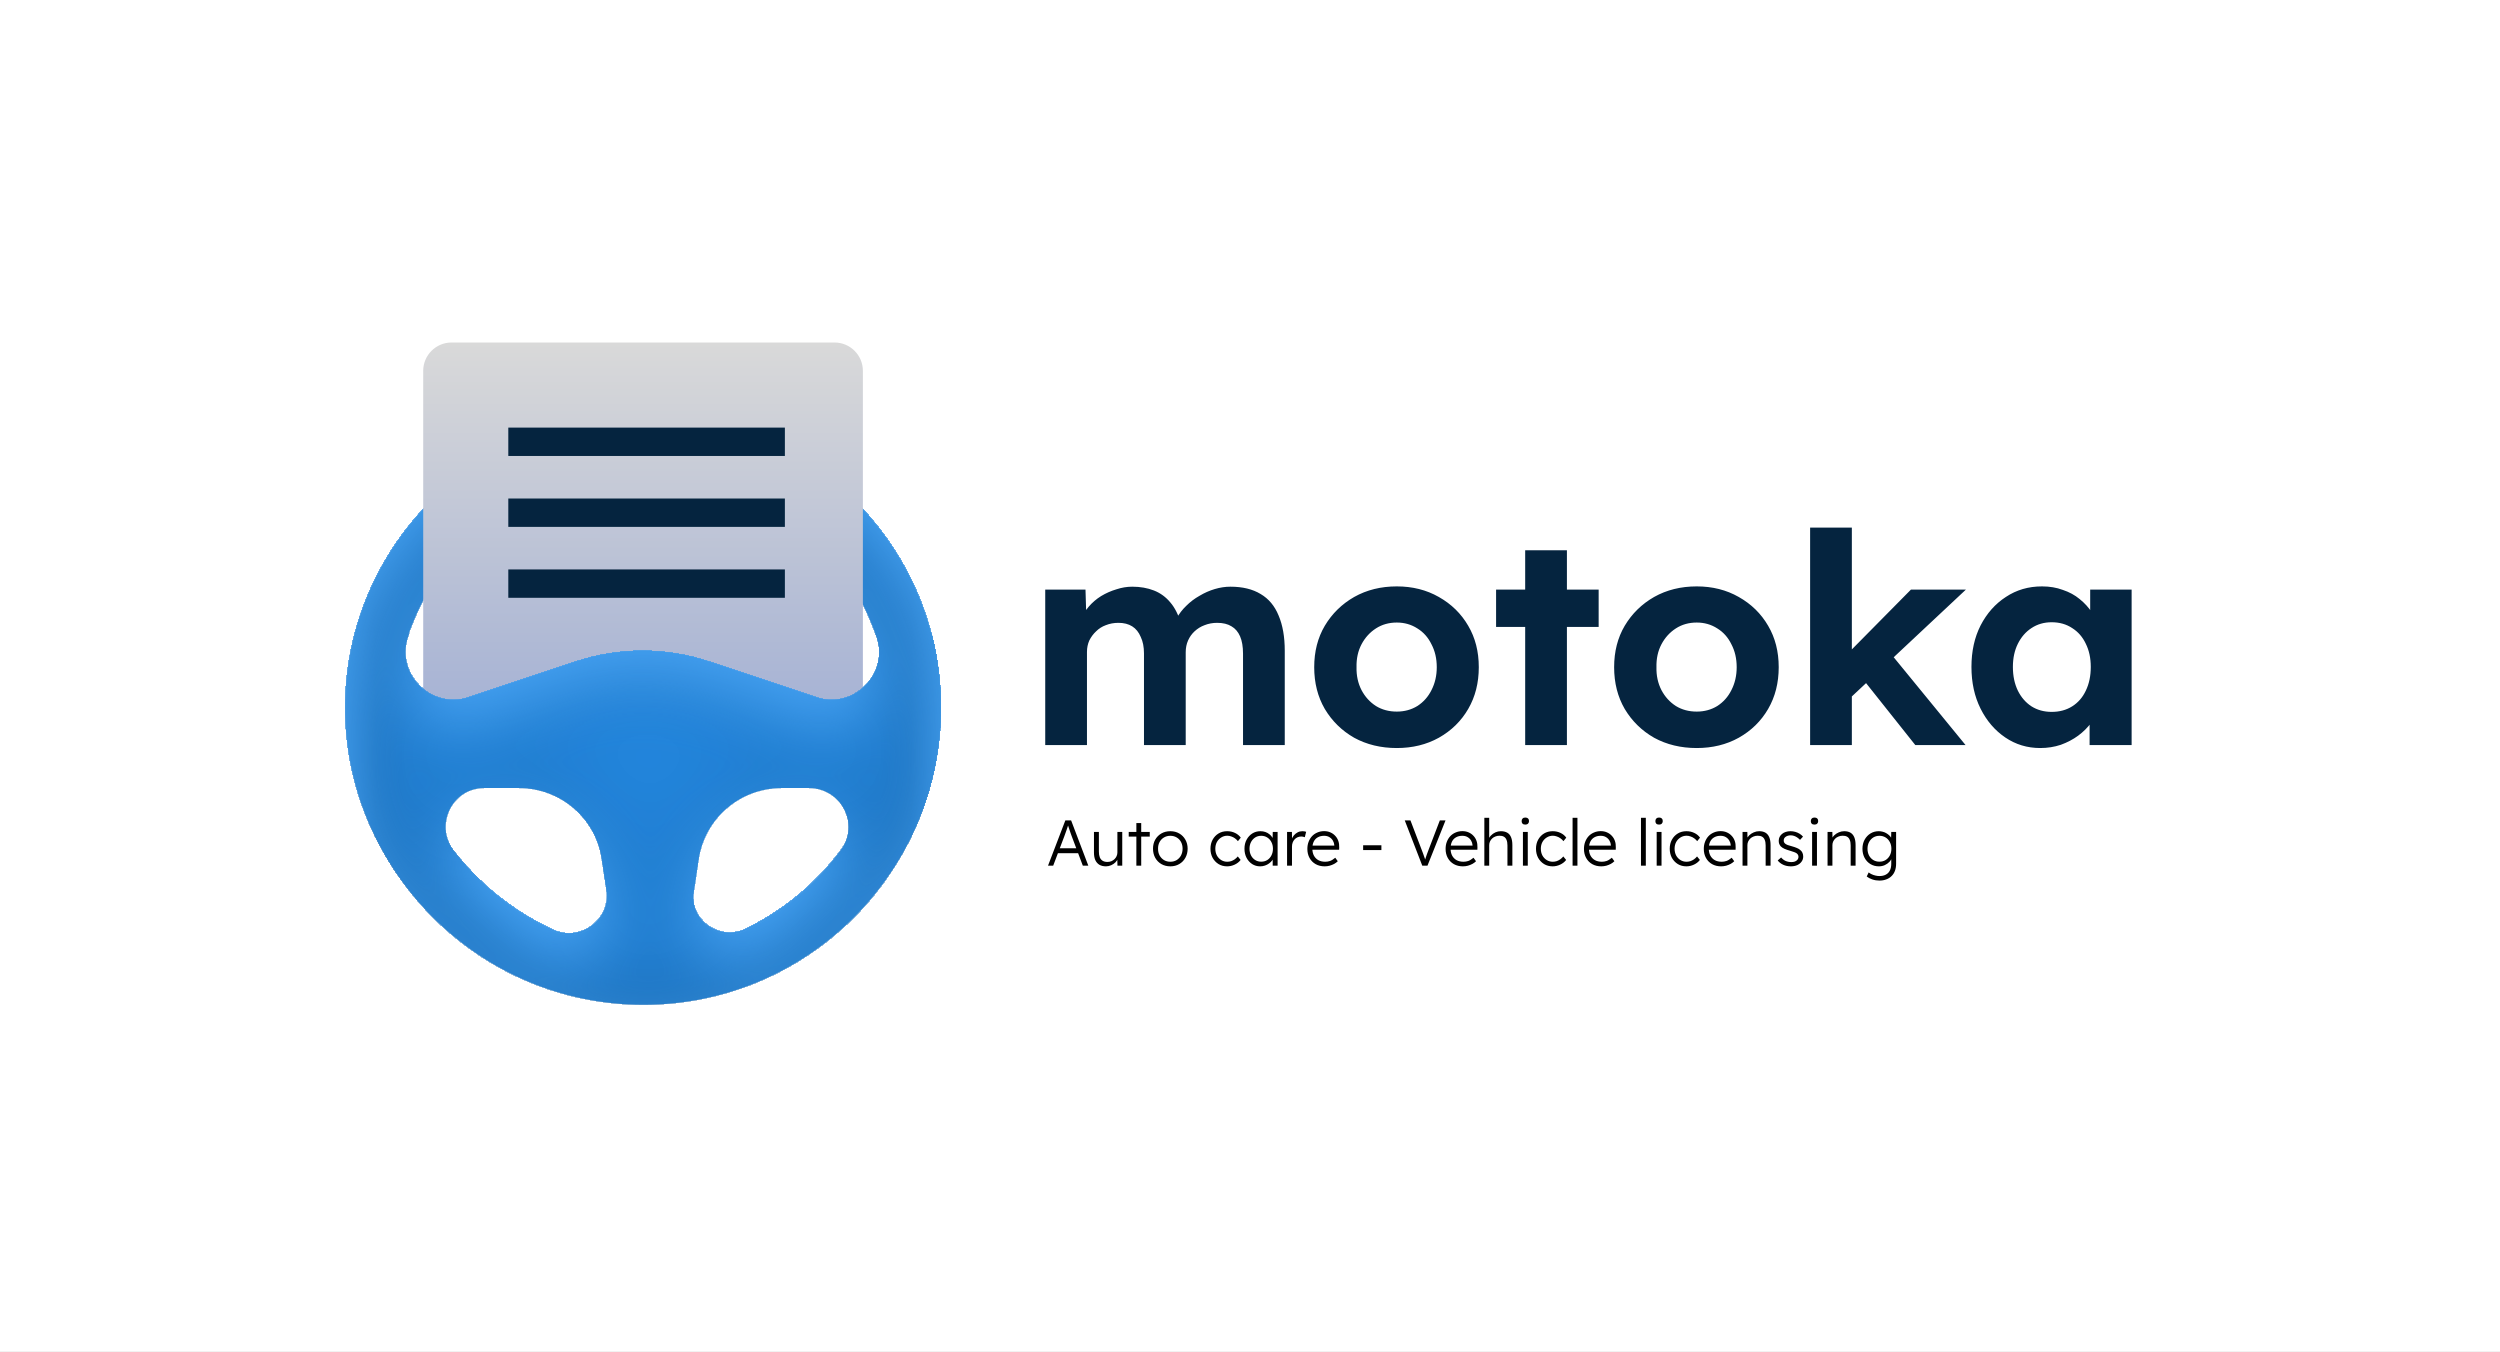
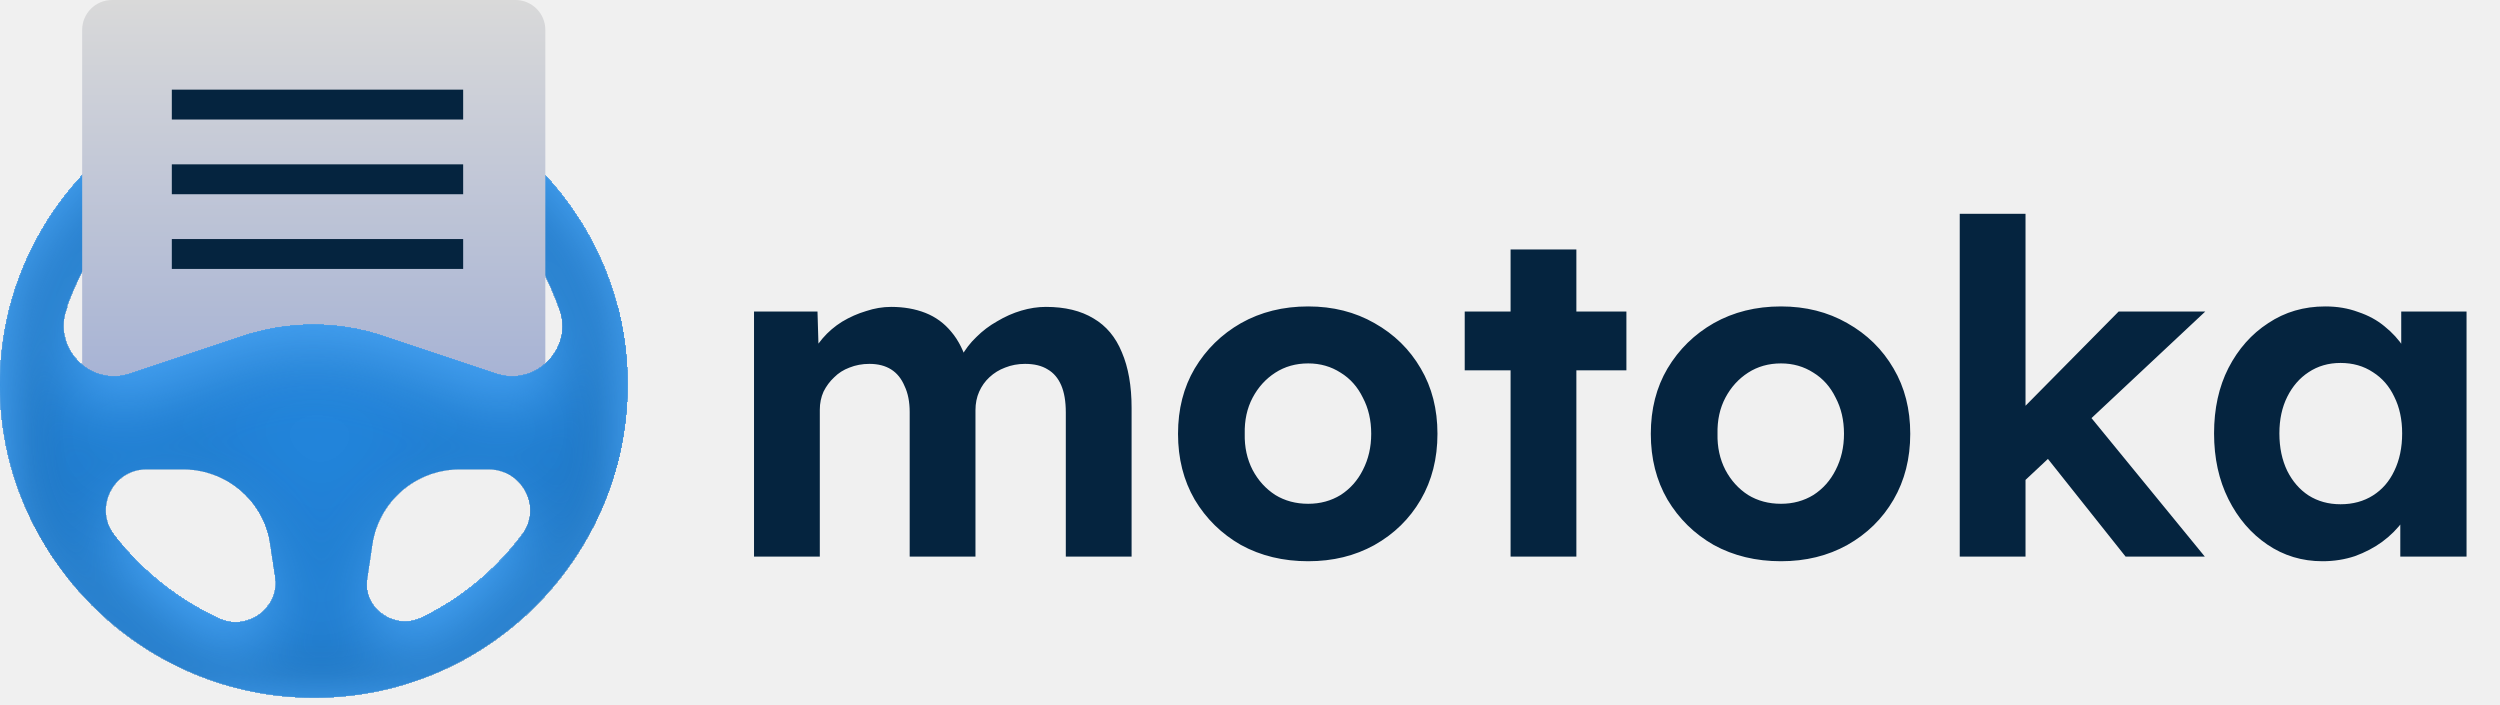
- <svg xmlns="http://www.w3.org/2000/svg" width="927" height="501" viewBox="0 0 927 501" fill="none">
-   <rect width="927" height="501" fill="white" />
-   <path d="M387.572 276.282V218.633H402.502L402.829 229.64L400.54 230.076C401.339 228.187 402.393 226.48 403.701 224.954C405.008 223.428 406.534 222.121 408.278 221.031C410.094 219.941 411.983 219.106 413.944 218.524C415.906 217.871 417.867 217.544 419.829 217.544C422.808 217.544 425.496 218.016 427.893 218.96C430.291 219.905 432.325 221.394 433.996 223.428C435.667 225.39 436.975 228.005 437.919 231.275L435.522 231.057L436.285 229.313C437.229 227.57 438.428 226.008 439.881 224.627C441.334 223.174 442.968 221.939 444.785 220.922C446.601 219.832 448.49 218.997 450.452 218.415C452.413 217.834 454.338 217.544 456.227 217.544C460.732 217.544 464.473 218.452 467.452 220.268C470.431 222.012 472.646 224.663 474.099 228.223C475.625 231.783 476.388 236.142 476.388 241.301V276.282H460.913V242.39C460.913 239.775 460.55 237.632 459.824 235.961C459.097 234.29 458.044 233.055 456.663 232.256C455.283 231.384 453.503 230.948 451.323 230.948C449.652 230.948 448.09 231.238 446.637 231.82C445.257 232.328 444.022 233.091 442.932 234.108C441.915 235.053 441.116 236.179 440.535 237.486C439.953 238.794 439.663 240.247 439.663 241.845V276.282H424.188V242.281C424.188 239.884 423.789 237.85 422.989 236.179C422.263 234.435 421.209 233.127 419.829 232.256C418.449 231.384 416.741 230.948 414.707 230.948C413.036 230.948 411.474 231.238 410.021 231.82C408.641 232.328 407.442 233.091 406.425 234.108C405.408 235.053 404.572 236.179 403.918 237.486C403.337 238.794 403.047 240.211 403.047 241.736V276.282H387.572ZM517.932 277.372C512.047 277.372 506.78 276.1 502.13 273.558C497.553 270.942 493.921 267.382 491.233 262.878C488.617 258.374 487.309 253.215 487.309 247.403C487.309 241.591 488.617 236.469 491.233 232.038C493.921 227.533 497.553 223.973 502.13 221.358C506.78 218.742 512.047 217.435 517.932 217.435C523.744 217.435 528.939 218.742 533.516 221.358C538.165 223.973 541.798 227.533 544.413 232.038C547.029 236.469 548.336 241.591 548.336 247.403C548.336 253.215 547.029 258.374 544.413 262.878C541.798 267.382 538.165 270.942 533.516 273.558C528.939 276.1 523.744 277.372 517.932 277.372ZM517.932 263.859C520.765 263.859 523.308 263.169 525.56 261.788C527.812 260.335 529.556 258.374 530.791 255.903C532.099 253.361 532.753 250.527 532.753 247.403C532.753 244.207 532.099 241.373 530.791 238.903C529.556 236.36 527.812 234.399 525.56 233.018C523.308 231.565 520.765 230.839 517.932 230.839C515.026 230.839 512.447 231.565 510.195 233.018C507.942 234.471 506.162 236.433 504.855 238.903C503.547 241.373 502.929 244.207 503.002 247.403C502.929 250.527 503.547 253.361 504.855 255.903C506.162 258.374 507.942 260.335 510.195 261.788C512.447 263.169 515.026 263.859 517.932 263.859ZM565.537 276.282V204.031H581.012V276.282H565.537ZM554.748 232.473V218.633H592.781V232.473H554.748ZM629.143 277.372C623.259 277.372 617.992 276.1 613.342 273.558C608.765 270.942 605.132 267.382 602.444 262.878C599.829 258.374 598.521 253.215 598.521 247.403C598.521 241.591 599.829 236.469 602.444 232.038C605.132 227.533 608.765 223.973 613.342 221.358C617.992 218.742 623.259 217.435 629.143 217.435C634.956 217.435 640.15 218.742 644.727 221.358C649.377 223.973 653.009 227.533 655.625 232.038C658.24 236.469 659.548 241.591 659.548 247.403C659.548 253.215 658.24 258.374 655.625 262.878C653.009 267.382 649.377 270.942 644.727 273.558C640.15 276.1 634.956 277.372 629.143 277.372ZM629.143 263.859C631.977 263.859 634.52 263.169 636.772 261.788C639.024 260.335 640.768 258.374 642.003 255.903C643.31 253.361 643.964 250.527 643.964 247.403C643.964 244.207 643.31 241.373 642.003 238.903C640.768 236.36 639.024 234.399 636.772 233.018C634.52 231.565 631.977 230.839 629.143 230.839C626.237 230.839 623.658 231.565 621.406 233.018C619.154 234.471 617.374 236.433 616.066 238.903C614.759 241.373 614.141 244.207 614.214 247.403C614.141 250.527 614.759 253.361 616.066 255.903C617.374 258.374 619.154 260.335 621.406 261.788C623.658 263.169 626.237 263.859 629.143 263.859ZM685.902 258.955L681.325 246.205L708.57 218.633H728.948L685.902 258.955ZM671.191 276.282V195.639H686.665V276.282H671.191ZM710.204 276.282L689.499 250.237L700.396 241.519L728.839 276.282H710.204ZM756.515 277.372C751.72 277.372 747.397 276.064 743.547 273.449C739.696 270.833 736.645 267.273 734.393 262.769C732.141 258.265 731.015 253.106 731.015 247.294C731.015 241.482 732.141 236.36 734.393 231.929C736.718 227.424 739.842 223.901 743.765 221.358C747.688 218.742 752.156 217.435 757.169 217.435C760.002 217.435 762.581 217.871 764.906 218.742C767.304 219.542 769.374 220.668 771.118 222.121C772.934 223.574 774.46 225.245 775.695 227.134C776.93 229.023 777.802 231.057 778.31 233.236L775.041 232.691V218.633H790.407V276.282H774.823V262.442L778.31 262.115C777.729 264.149 776.785 266.075 775.477 267.891C774.169 269.707 772.535 271.342 770.573 272.795C768.684 274.175 766.541 275.301 764.143 276.173C761.746 276.972 759.203 277.372 756.515 277.372ZM760.765 263.968C763.671 263.968 766.214 263.278 768.394 261.897C770.573 260.517 772.244 258.592 773.406 256.121C774.642 253.579 775.259 250.636 775.259 247.294C775.259 244.025 774.642 241.155 773.406 238.685C772.244 236.215 770.573 234.29 768.394 232.909C766.214 231.456 763.671 230.73 760.765 230.73C757.932 230.73 755.425 231.456 753.246 232.909C751.139 234.29 749.468 236.215 748.233 238.685C746.998 241.155 746.38 244.025 746.38 247.294C746.38 250.636 746.998 253.579 748.233 256.121C749.468 258.592 751.139 260.517 753.246 261.897C755.425 263.278 757.932 263.968 760.765 263.968Z" fill="#05243F" />
-   <path d="M388.6 321L395.032 304.2H397.168L403.552 321H401.512L397.408 310.104C397.296 309.8 397.168 309.448 397.024 309.048C396.896 308.632 396.752 308.208 396.592 307.776C396.448 307.328 396.304 306.896 396.16 306.48C396.032 306.064 395.912 305.696 395.8 305.376H396.28C396.152 305.776 396.016 306.184 395.872 306.6C395.744 307 395.608 307.408 395.464 307.824C395.32 308.224 395.176 308.624 395.032 309.024C394.888 309.424 394.744 309.824 394.6 310.224L390.52 321H388.6ZM391.336 316.368L392.032 314.544H399.976L400.744 316.368H391.336ZM410.106 321.24C409.146 321.24 408.33 321.048 407.658 320.664C407.002 320.264 406.498 319.688 406.146 318.936C405.81 318.184 405.642 317.248 405.642 316.128V308.472H407.466V315.768C407.466 316.616 407.578 317.328 407.802 317.904C408.042 318.464 408.394 318.888 408.858 319.176C409.338 319.464 409.922 319.608 410.61 319.608C411.138 319.608 411.626 319.52 412.074 319.344C412.522 319.152 412.914 318.896 413.25 318.576C413.586 318.256 413.85 317.88 414.042 317.448C414.234 317.016 414.33 316.56 414.33 316.08V308.472H416.13V321H414.354L414.282 318.36L414.57 318.216C414.378 318.776 414.058 319.288 413.61 319.752C413.162 320.2 412.626 320.56 412.002 320.832C411.394 321.104 410.762 321.24 410.106 321.24ZM421.363 321V305.184H423.163V321H421.363ZM418.531 310.2V308.472H426.331V310.2H418.531ZM433.968 321.24C432.72 321.24 431.608 320.96 430.632 320.4C429.672 319.84 428.912 319.064 428.352 318.072C427.808 317.08 427.536 315.952 427.536 314.688C427.536 313.44 427.808 312.328 428.352 311.352C428.912 310.376 429.672 309.608 430.632 309.048C431.608 308.488 432.72 308.208 433.968 308.208C435.2 308.208 436.296 308.488 437.256 309.048C438.232 309.608 438.992 310.376 439.536 311.352C440.096 312.328 440.376 313.44 440.376 314.688C440.376 315.952 440.096 317.08 439.536 318.072C438.992 319.064 438.232 319.84 437.256 320.4C436.296 320.96 435.2 321.24 433.968 321.24ZM433.968 319.536C434.848 319.536 435.632 319.328 436.32 318.912C437.008 318.48 437.544 317.904 437.928 317.184C438.312 316.448 438.504 315.616 438.504 314.688C438.504 313.76 438.312 312.936 437.928 312.216C437.544 311.496 437.008 310.936 436.32 310.536C435.632 310.12 434.848 309.912 433.968 309.912C433.088 309.912 432.296 310.12 431.592 310.536C430.904 310.936 430.36 311.504 429.96 312.24C429.576 312.96 429.392 313.776 429.408 314.688C429.392 315.616 429.576 316.448 429.96 317.184C430.36 317.904 430.904 318.48 431.592 318.912C432.296 319.328 433.088 319.536 433.968 319.536ZM455.009 321.24C453.825 321.24 452.769 320.96 451.841 320.4C450.913 319.824 450.177 319.048 449.633 318.072C449.105 317.08 448.841 315.96 448.841 314.712C448.841 313.464 449.105 312.352 449.633 311.376C450.177 310.384 450.913 309.608 451.841 309.048C452.769 308.488 453.833 308.208 455.033 308.208C456.105 308.208 457.081 308.424 457.961 308.856C458.841 309.272 459.545 309.856 460.073 310.608L459.017 311.904C458.713 311.504 458.345 311.152 457.913 310.848C457.497 310.544 457.041 310.312 456.545 310.152C456.065 309.976 455.585 309.888 455.105 309.888C454.257 309.888 453.497 310.104 452.825 310.536C452.153 310.952 451.617 311.52 451.217 312.24C450.833 312.96 450.641 313.784 450.641 314.712C450.641 315.64 450.833 316.472 451.217 317.208C451.617 317.928 452.153 318.496 452.825 318.912C453.497 319.328 454.249 319.536 455.081 319.536C455.561 319.536 456.033 319.464 456.497 319.32C456.961 319.16 457.401 318.936 457.817 318.648C458.233 318.36 458.617 318 458.969 317.568L460.025 318.864C459.481 319.584 458.753 320.16 457.841 320.592C456.929 321.024 455.985 321.24 455.009 321.24ZM467.257 321.24C466.169 321.24 465.185 320.96 464.305 320.4C463.425 319.824 462.729 319.048 462.217 318.072C461.705 317.08 461.449 315.96 461.449 314.712C461.449 313.448 461.713 312.328 462.241 311.352C462.769 310.376 463.473 309.608 464.353 309.048C465.249 308.488 466.249 308.208 467.353 308.208C468.009 308.208 468.617 308.304 469.177 308.496C469.737 308.688 470.233 308.96 470.665 309.312C471.113 309.648 471.481 310.048 471.769 310.512C472.073 310.96 472.281 311.448 472.393 311.976L471.865 311.712L471.937 308.472H473.737V321H471.913V317.928L472.393 317.616C472.281 318.096 472.065 318.56 471.745 319.008C471.425 319.44 471.033 319.824 470.569 320.16C470.121 320.496 469.609 320.76 469.033 320.952C468.473 321.144 467.881 321.24 467.257 321.24ZM467.665 319.512C468.497 319.512 469.241 319.312 469.897 318.912C470.553 318.496 471.065 317.928 471.433 317.208C471.817 316.472 472.009 315.64 472.009 314.712C472.009 313.784 471.817 312.96 471.433 312.24C471.065 311.52 470.553 310.952 469.897 310.536C469.241 310.12 468.497 309.912 467.665 309.912C466.817 309.912 466.065 310.12 465.409 310.536C464.769 310.952 464.257 311.52 463.873 312.24C463.505 312.96 463.321 313.784 463.321 314.712C463.321 315.624 463.505 316.448 463.873 317.184C464.241 317.904 464.753 318.472 465.409 318.888C466.065 319.304 466.817 319.512 467.665 319.512ZM477.244 321V308.472H479.044L479.092 311.808L478.9 311.352C479.076 310.792 479.356 310.272 479.74 309.792C480.14 309.312 480.612 308.928 481.156 308.64C481.7 308.352 482.3 308.208 482.956 308.208C483.228 308.208 483.484 308.232 483.724 308.28C483.964 308.312 484.164 308.36 484.324 308.424L483.82 310.44C483.612 310.344 483.396 310.28 483.172 310.248C482.964 310.2 482.764 310.176 482.572 310.176C482.028 310.176 481.54 310.272 481.108 310.464C480.676 310.656 480.308 310.928 480.004 311.28C479.7 311.616 479.468 312.008 479.308 312.456C479.148 312.904 479.068 313.384 479.068 313.896V321H477.244ZM491.178 321.24C489.93 321.24 488.818 320.968 487.842 320.424C486.882 319.88 486.13 319.12 485.586 318.144C485.042 317.168 484.77 316.048 484.77 314.784C484.77 313.808 484.922 312.928 485.226 312.144C485.53 311.344 485.954 310.648 486.498 310.056C487.058 309.464 487.722 309.008 488.49 308.688C489.258 308.352 490.09 308.184 490.986 308.184C491.834 308.184 492.602 308.336 493.29 308.64C493.994 308.944 494.594 309.368 495.09 309.912C495.602 310.44 495.986 311.072 496.242 311.808C496.498 312.544 496.61 313.352 496.578 314.232L496.554 315.072H486.114L485.85 313.56H495.186L494.754 313.968V313.392C494.722 312.816 494.554 312.264 494.25 311.736C493.946 311.192 493.514 310.752 492.954 310.416C492.41 310.08 491.754 309.912 490.986 309.912C490.09 309.912 489.314 310.096 488.658 310.464C488.002 310.816 487.498 311.344 487.146 312.048C486.794 312.752 486.618 313.624 486.618 314.664C486.618 315.656 486.81 316.52 487.194 317.256C487.578 317.976 488.122 318.536 488.826 318.936C489.546 319.336 490.41 319.536 491.418 319.536C492.01 319.536 492.594 319.44 493.17 319.248C493.762 319.04 494.41 318.64 495.114 318.048L496.05 319.344C495.682 319.712 495.242 320.04 494.73 320.328C494.218 320.6 493.658 320.824 493.05 321C492.442 321.16 491.818 321.24 491.178 321.24ZM505.453 315.216V313.416H512.221V315.216H505.453ZM527.385 321L520.881 304.2H522.993L527.169 315.144C527.361 315.64 527.529 316.08 527.673 316.464C527.817 316.848 527.945 317.216 528.057 317.568C528.185 317.904 528.305 318.24 528.417 318.576C528.529 318.912 528.649 319.28 528.777 319.68L528.153 319.704C528.313 319.16 528.465 318.656 528.609 318.192C528.769 317.728 528.929 317.256 529.089 316.776C529.265 316.28 529.481 315.704 529.737 315.048L533.889 304.2H536.001L529.305 321H527.385ZM542.436 321.24C541.188 321.24 540.076 320.968 539.1 320.424C538.14 319.88 537.388 319.12 536.844 318.144C536.3 317.168 536.028 316.048 536.028 314.784C536.028 313.808 536.18 312.928 536.484 312.144C536.788 311.344 537.212 310.648 537.756 310.056C538.316 309.464 538.98 309.008 539.748 308.688C540.516 308.352 541.348 308.184 542.244 308.184C543.092 308.184 543.86 308.336 544.548 308.64C545.252 308.944 545.852 309.368 546.348 309.912C546.86 310.44 547.244 311.072 547.5 311.808C547.756 312.544 547.868 313.352 547.836 314.232L547.812 315.072H537.372L537.108 313.56H546.444L546.012 313.968V313.392C545.98 312.816 545.812 312.264 545.508 311.736C545.204 311.192 544.772 310.752 544.212 310.416C543.668 310.08 543.012 309.912 542.244 309.912C541.348 309.912 540.572 310.096 539.916 310.464C539.26 310.816 538.756 311.344 538.404 312.048C538.052 312.752 537.876 313.624 537.876 314.664C537.876 315.656 538.068 316.52 538.452 317.256C538.836 317.976 539.38 318.536 540.084 318.936C540.804 319.336 541.668 319.536 542.676 319.536C543.268 319.536 543.852 319.44 544.428 319.248C545.02 319.04 545.668 318.64 546.372 318.048L547.308 319.344C546.94 319.712 546.5 320.04 545.988 320.328C545.476 320.6 544.916 320.824 544.308 321C543.7 321.16 543.076 321.24 542.436 321.24ZM550.393 321V303.24H552.193V311.208L551.833 311.568C552.009 310.912 552.337 310.336 552.817 309.84C553.297 309.328 553.857 308.928 554.497 308.64C555.153 308.352 555.817 308.208 556.489 308.208C557.449 308.208 558.249 308.392 558.889 308.76C559.529 309.128 560.001 309.696 560.305 310.464C560.625 311.232 560.785 312.208 560.785 313.392V321H558.961V313.488C558.961 312.656 558.849 311.976 558.625 311.448C558.417 310.904 558.089 310.504 557.641 310.248C557.193 309.992 556.633 309.872 555.961 309.888C555.433 309.888 554.937 309.984 554.473 310.176C554.009 310.352 553.609 310.6 553.273 310.92C552.937 311.24 552.673 311.608 552.481 312.024C552.289 312.44 552.193 312.888 552.193 313.368V321H551.305C551.193 321 551.065 321 550.921 321C550.777 321 550.601 321 550.393 321ZM564.701 321V308.472H566.501V321H564.701ZM565.589 305.76C565.141 305.76 564.797 305.648 564.557 305.424C564.333 305.184 564.221 304.864 564.221 304.464C564.221 304.064 564.341 303.744 564.581 303.504C564.821 303.264 565.157 303.144 565.589 303.144C566.021 303.144 566.357 303.264 566.597 303.504C566.837 303.728 566.957 304.048 566.957 304.464C566.957 304.848 566.837 305.16 566.597 305.4C566.357 305.64 566.021 305.76 565.589 305.76ZM575.712 321.24C574.528 321.24 573.472 320.96 572.544 320.4C571.616 319.824 570.88 319.048 570.336 318.072C569.808 317.08 569.544 315.96 569.544 314.712C569.544 313.464 569.808 312.352 570.336 311.376C570.88 310.384 571.616 309.608 572.544 309.048C573.472 308.488 574.536 308.208 575.736 308.208C576.808 308.208 577.784 308.424 578.664 308.856C579.544 309.272 580.248 309.856 580.776 310.608L579.72 311.904C579.416 311.504 579.048 311.152 578.616 310.848C578.2 310.544 577.744 310.312 577.248 310.152C576.768 309.976 576.288 309.888 575.808 309.888C574.96 309.888 574.2 310.104 573.528 310.536C572.856 310.952 572.32 311.52 571.92 312.24C571.536 312.96 571.344 313.784 571.344 314.712C571.344 315.64 571.536 316.472 571.92 317.208C572.32 317.928 572.856 318.496 573.528 318.912C574.2 319.328 574.952 319.536 575.784 319.536C576.264 319.536 576.736 319.464 577.2 319.32C577.664 319.16 578.104 318.936 578.52 318.648C578.936 318.36 579.32 318 579.672 317.568L580.728 318.864C580.184 319.584 579.456 320.16 578.544 320.592C577.632 321.024 576.688 321.24 575.712 321.24ZM583.113 321V303.24H584.913V321H583.113ZM593.741 321.24C592.493 321.24 591.381 320.968 590.405 320.424C589.445 319.88 588.693 319.12 588.149 318.144C587.605 317.168 587.333 316.048 587.333 314.784C587.333 313.808 587.485 312.928 587.789 312.144C588.093 311.344 588.517 310.648 589.061 310.056C589.621 309.464 590.285 309.008 591.053 308.688C591.821 308.352 592.653 308.184 593.549 308.184C594.397 308.184 595.165 308.336 595.853 308.64C596.557 308.944 597.157 309.368 597.653 309.912C598.165 310.44 598.549 311.072 598.805 311.808C599.061 312.544 599.173 313.352 599.141 314.232L599.117 315.072H588.677L588.413 313.56H597.749L597.317 313.968V313.392C597.285 312.816 597.117 312.264 596.813 311.736C596.509 311.192 596.077 310.752 595.517 310.416C594.973 310.08 594.317 309.912 593.549 309.912C592.653 309.912 591.877 310.096 591.221 310.464C590.565 310.816 590.061 311.344 589.709 312.048C589.357 312.752 589.181 313.624 589.181 314.664C589.181 315.656 589.373 316.52 589.757 317.256C590.141 317.976 590.685 318.536 591.389 318.936C592.109 319.336 592.973 319.536 593.981 319.536C594.573 319.536 595.157 319.44 595.733 319.248C596.325 319.04 596.973 318.64 597.677 318.048L598.613 319.344C598.245 319.712 597.805 320.04 597.293 320.328C596.781 320.6 596.221 320.824 595.613 321C595.005 321.16 594.381 321.24 593.741 321.24ZM608.472 321V303.24H610.272V321H608.472ZM614.295 321V308.472H616.095V321H614.295ZM615.183 305.76C614.735 305.76 614.391 305.648 614.151 305.424C613.927 305.184 613.815 304.864 613.815 304.464C613.815 304.064 613.935 303.744 614.175 303.504C614.415 303.264 614.751 303.144 615.183 303.144C615.615 303.144 615.951 303.264 616.191 303.504C616.431 303.728 616.551 304.048 616.551 304.464C616.551 304.848 616.431 305.16 616.191 305.4C615.951 305.64 615.615 305.76 615.183 305.76ZM625.305 321.24C624.121 321.24 623.065 320.96 622.137 320.4C621.209 319.824 620.473 319.048 619.929 318.072C619.401 317.08 619.137 315.96 619.137 314.712C619.137 313.464 619.401 312.352 619.929 311.376C620.473 310.384 621.209 309.608 622.137 309.048C623.065 308.488 624.129 308.208 625.329 308.208C626.401 308.208 627.377 308.424 628.257 308.856C629.137 309.272 629.841 309.856 630.369 310.608L629.313 311.904C629.009 311.504 628.641 311.152 628.209 310.848C627.793 310.544 627.337 310.312 626.841 310.152C626.361 309.976 625.881 309.888 625.401 309.888C624.553 309.888 623.793 310.104 623.121 310.536C622.449 310.952 621.913 311.52 621.513 312.24C621.129 312.96 620.937 313.784 620.937 314.712C620.937 315.64 621.129 316.472 621.513 317.208C621.913 317.928 622.449 318.496 623.121 318.912C623.793 319.328 624.545 319.536 625.377 319.536C625.857 319.536 626.329 319.464 626.793 319.32C627.257 319.16 627.697 318.936 628.113 318.648C628.529 318.36 628.913 318 629.265 317.568L630.321 318.864C629.777 319.584 629.049 320.16 628.137 320.592C627.225 321.024 626.281 321.24 625.305 321.24ZM638.178 321.24C636.93 321.24 635.818 320.968 634.842 320.424C633.882 319.88 633.13 319.12 632.586 318.144C632.042 317.168 631.77 316.048 631.77 314.784C631.77 313.808 631.922 312.928 632.226 312.144C632.53 311.344 632.954 310.648 633.498 310.056C634.058 309.464 634.722 309.008 635.49 308.688C636.258 308.352 637.09 308.184 637.986 308.184C638.834 308.184 639.602 308.336 640.29 308.64C640.994 308.944 641.594 309.368 642.09 309.912C642.602 310.44 642.986 311.072 643.242 311.808C643.498 312.544 643.61 313.352 643.578 314.232L643.554 315.072H633.114L632.85 313.56H642.186L641.754 313.968V313.392C641.722 312.816 641.554 312.264 641.25 311.736C640.946 311.192 640.514 310.752 639.954 310.416C639.41 310.08 638.754 309.912 637.986 309.912C637.09 309.912 636.314 310.096 635.658 310.464C635.002 310.816 634.498 311.344 634.146 312.048C633.794 312.752 633.618 313.624 633.618 314.664C633.618 315.656 633.81 316.52 634.194 317.256C634.578 317.976 635.122 318.536 635.826 318.936C636.546 319.336 637.41 319.536 638.418 319.536C639.01 319.536 639.594 319.44 640.17 319.248C640.762 319.04 641.41 318.64 642.114 318.048L643.05 319.344C642.682 319.712 642.242 320.04 641.73 320.328C641.218 320.6 640.658 320.824 640.05 321C639.442 321.16 638.818 321.24 638.178 321.24ZM646.135 321V308.472H647.911L647.983 311.088L647.695 311.208C647.855 310.664 648.167 310.168 648.631 309.72C649.095 309.272 649.647 308.912 650.287 308.64C650.943 308.352 651.615 308.208 652.303 308.208C653.231 308.208 654.007 308.392 654.631 308.76C655.255 309.128 655.727 309.696 656.047 310.464C656.367 311.232 656.527 312.208 656.527 313.392V321H654.703V313.488C654.703 312.656 654.591 311.976 654.367 311.448C654.159 310.904 653.831 310.504 653.383 310.248C652.935 309.992 652.383 309.872 651.727 309.888C651.183 309.888 650.679 309.984 650.215 310.176C649.751 310.352 649.351 310.6 649.015 310.92C648.679 311.24 648.415 311.608 648.223 312.024C648.031 312.44 647.935 312.888 647.935 313.368V321H647.047C646.935 321 646.807 321 646.663 321C646.519 321 646.343 321 646.135 321ZM664.067 321.24C662.995 321.24 662.035 321.04 661.187 320.64C660.339 320.24 659.667 319.712 659.171 319.056L660.443 317.952C660.907 318.512 661.451 318.936 662.075 319.224C662.715 319.512 663.427 319.656 664.211 319.656C664.611 319.656 664.971 319.616 665.291 319.536C665.611 319.44 665.891 319.304 666.131 319.128C666.371 318.952 666.555 318.744 666.683 318.504C666.811 318.264 666.875 318 666.875 317.712C666.875 317.184 666.643 316.744 666.179 316.392C665.971 316.248 665.675 316.104 665.291 315.96C664.907 315.8 664.443 315.648 663.899 315.504C663.003 315.248 662.259 314.992 661.667 314.736C661.075 314.464 660.611 314.152 660.275 313.8C660.035 313.512 659.851 313.2 659.723 312.864C659.611 312.528 659.555 312.16 659.555 311.76C659.555 311.248 659.659 310.776 659.867 310.344C660.091 309.912 660.395 309.536 660.779 309.216C661.179 308.88 661.643 308.632 662.171 308.472C662.715 308.296 663.299 308.208 663.923 308.208C664.515 308.208 665.099 308.288 665.675 308.448C666.251 308.608 666.787 308.84 667.283 309.144C667.779 309.448 668.203 309.808 668.555 310.224L667.451 311.424C667.147 311.104 666.811 310.816 666.443 310.56C666.075 310.304 665.683 310.104 665.267 309.96C664.867 309.816 664.451 309.744 664.019 309.744C663.635 309.744 663.275 309.792 662.939 309.888C662.619 309.984 662.339 310.12 662.099 310.296C661.875 310.456 661.699 310.656 661.571 310.896C661.459 311.136 661.403 311.4 661.403 311.688C661.403 311.928 661.451 312.144 661.547 312.336C661.643 312.528 661.779 312.696 661.955 312.84C662.179 313.016 662.491 313.184 662.891 313.344C663.307 313.488 663.819 313.64 664.427 313.8C665.131 313.992 665.723 314.192 666.203 314.4C666.699 314.592 667.107 314.824 667.427 315.096C667.859 315.416 668.163 315.784 668.339 316.2C668.531 316.616 668.627 317.088 668.627 317.616C668.627 318.32 668.427 318.944 668.027 319.488C667.643 320.032 667.107 320.464 666.419 320.784C665.731 321.088 664.947 321.24 664.067 321.24ZM671.927 321V308.472H673.727V321H671.927ZM672.815 305.76C672.367 305.76 672.023 305.648 671.783 305.424C671.559 305.184 671.447 304.864 671.447 304.464C671.447 304.064 671.567 303.744 671.807 303.504C672.047 303.264 672.383 303.144 672.815 303.144C673.247 303.144 673.583 303.264 673.823 303.504C674.063 303.728 674.183 304.048 674.183 304.464C674.183 304.848 674.063 305.16 673.823 305.4C673.583 305.64 673.247 305.76 672.815 305.76ZM677.658 321V308.472H679.434L679.506 311.088L679.218 311.208C679.378 310.664 679.69 310.168 680.154 309.72C680.618 309.272 681.17 308.912 681.81 308.64C682.466 308.352 683.138 308.208 683.826 308.208C684.754 308.208 685.53 308.392 686.154 308.76C686.778 309.128 687.25 309.696 687.57 310.464C687.89 311.232 688.05 312.208 688.05 313.392V321H686.226V313.488C686.226 312.656 686.114 311.976 685.89 311.448C685.682 310.904 685.354 310.504 684.906 310.248C684.458 309.992 683.906 309.872 683.25 309.888C682.706 309.888 682.202 309.984 681.738 310.176C681.274 310.352 680.874 310.6 680.538 310.92C680.202 311.24 679.938 311.608 679.746 312.024C679.554 312.44 679.458 312.888 679.458 313.368V321H678.57C678.458 321 678.33 321 678.186 321C678.042 321 677.866 321 677.658 321ZM696.886 326.52C695.958 326.52 695.078 326.376 694.246 326.088C693.414 325.8 692.726 325.44 692.182 325.008L692.902 323.496C693.222 323.752 693.59 323.976 694.006 324.168C694.438 324.376 694.902 324.536 695.398 324.648C695.894 324.776 696.398 324.84 696.91 324.84C697.838 324.84 698.622 324.664 699.262 324.312C699.918 323.976 700.414 323.472 700.75 322.8C701.102 322.128 701.278 321.296 701.278 320.304V317.904L701.566 317.832C701.422 318.44 701.11 319.008 700.63 319.536C700.15 320.048 699.566 320.464 698.878 320.784C698.19 321.088 697.462 321.24 696.694 321.24C695.526 321.24 694.478 320.96 693.55 320.4C692.638 319.84 691.918 319.072 691.39 318.096C690.862 317.104 690.598 315.984 690.598 314.736C690.598 313.472 690.862 312.352 691.39 311.376C691.934 310.384 692.662 309.608 693.574 309.048C694.486 308.488 695.51 308.208 696.646 308.208C697.142 308.208 697.622 308.272 698.086 308.4C698.55 308.512 698.974 308.68 699.358 308.904C699.758 309.128 700.118 309.384 700.438 309.672C700.758 309.96 701.022 310.272 701.23 310.608C701.454 310.944 701.614 311.288 701.71 311.64L701.206 311.568L701.278 308.472H703.078V320.232C703.078 321.24 702.934 322.128 702.646 322.896C702.358 323.68 701.934 324.336 701.374 324.864C700.83 325.408 700.174 325.816 699.406 326.088C698.654 326.376 697.814 326.52 696.886 326.52ZM696.91 319.512C697.758 319.512 698.51 319.312 699.166 318.912C699.838 318.496 700.366 317.928 700.75 317.208C701.134 316.488 701.326 315.656 701.326 314.712C701.326 313.784 701.134 312.96 700.75 312.24C700.382 311.52 699.862 310.952 699.19 310.536C698.518 310.12 697.758 309.912 696.91 309.912C696.046 309.912 695.278 310.12 694.606 310.536C693.95 310.952 693.43 311.52 693.046 312.24C692.662 312.96 692.47 313.784 692.47 314.712C692.47 315.624 692.654 316.448 693.022 317.184C693.406 317.904 693.926 318.472 694.582 318.888C695.254 319.304 696.03 319.512 696.91 319.512Z" fill="black" />
-   <g filter="url(#filter0_ii_3907_2984)">
-     <path fill-rule="evenodd" clip-rule="evenodd" d="M238.441 371.548C299.436 371.548 348.882 322.69 348.882 262.422C348.882 202.153 299.436 153.295 238.441 153.295C177.446 153.295 128 202.153 128 262.422C128 322.69 177.446 371.548 238.441 371.548ZM197.19 182.013C222.701 168.44 253.407 168.44 278.919 182.013C299.33 192.873 315.129 210.6 323.451 231.979L324.857 235.591C330.273 249.506 316.862 263.374 302.547 258.659L262.744 245.55C246.718 240.271 229.391 240.271 213.364 245.55L173.561 258.659C159.247 263.374 145.835 249.506 151.252 235.591L152.657 231.979C160.979 210.6 176.778 192.873 197.19 182.013ZM179.221 291.981H192.299C207.72 291.981 220.818 303.133 223.097 318.203L224.88 329.99C226.545 341.002 215.131 349.414 204.924 344.696C190.394 337.981 177.594 327.69 167.899 315.062C160.695 305.678 167.3 291.981 179.221 291.981ZM289.709 291.981H299.995C312.149 291.981 319.055 305.722 311.709 315.289L310.677 316.634C301.671 328.364 290.018 337.854 276.646 344.348C266.75 349.155 255.463 341.003 257.092 330.227L258.911 318.203C261.19 303.133 274.288 291.981 289.709 291.981Z" fill="#2389E3" />
+ <svg xmlns="http://www.w3.org/2000/svg" width="880" height="248" viewBox="0 0 880 248" fill="none">
+   <path d="M265.415 195.924V109.657H287.757L288.246 126.128L284.821 126.78C286.017 123.953 287.593 121.398 289.55 119.115C291.507 116.832 293.79 114.875 296.399 113.245C299.117 111.614 301.944 110.364 304.879 109.494C307.815 108.515 310.75 108.026 313.685 108.026C318.143 108.026 322.165 108.733 325.753 110.146C329.341 111.56 332.385 113.788 334.885 116.832C337.386 119.768 339.343 123.681 340.756 128.574L337.168 128.248L338.31 125.638C339.723 123.029 341.517 120.692 343.691 118.626C345.866 116.452 348.312 114.604 351.03 113.082C353.747 111.451 356.574 110.201 359.509 109.331C362.445 108.461 365.326 108.026 368.152 108.026C374.893 108.026 380.492 109.385 384.949 112.103C389.407 114.712 392.722 118.681 394.897 124.008C397.18 129.335 398.321 135.858 398.321 143.577V195.924H375.165V145.207C375.165 141.294 374.621 138.086 373.534 135.586C372.447 133.085 370.87 131.237 368.805 130.041C366.739 128.737 364.076 128.084 360.814 128.084C358.314 128.084 355.976 128.519 353.802 129.389C351.736 130.15 349.888 131.292 348.257 132.814C346.735 134.227 345.539 135.912 344.67 137.869C343.8 139.826 343.365 142 343.365 144.392V195.924H320.208V145.044C320.208 141.457 319.61 138.413 318.415 135.912C317.327 133.303 315.751 131.346 313.685 130.041C311.62 128.737 309.065 128.084 306.021 128.084C303.52 128.084 301.183 128.519 299.009 129.389C296.943 130.15 295.149 131.292 293.627 132.814C292.105 134.227 290.855 135.912 289.876 137.869C289.007 139.826 288.572 141.946 288.572 144.229V195.924H265.415ZM460.488 197.554C451.682 197.554 443.8 195.652 436.843 191.847C429.993 187.933 424.558 182.606 420.535 175.865C416.621 169.125 414.664 161.406 414.664 152.709C414.664 144.011 416.621 136.347 420.535 129.715C424.558 122.975 429.993 117.648 436.843 113.734C443.8 109.82 451.682 107.863 460.488 107.863C469.186 107.863 476.959 109.82 483.808 113.734C490.766 117.648 496.202 122.975 500.116 129.715C504.029 136.347 505.986 144.011 505.986 152.709C505.986 161.406 504.029 169.125 500.116 175.865C496.202 182.606 490.766 187.933 483.808 191.847C476.959 195.652 469.186 197.554 460.488 197.554ZM460.488 177.333C464.728 177.333 468.534 176.3 471.904 174.235C475.274 172.06 477.883 169.125 479.731 165.429C481.688 161.624 482.667 157.384 482.667 152.709C482.667 147.925 481.688 143.685 479.731 139.989C477.883 136.184 475.274 133.249 471.904 131.183C468.534 129.009 464.728 127.921 460.488 127.921C456.14 127.921 452.28 129.009 448.91 131.183C445.54 133.357 442.876 136.293 440.92 139.989C438.963 143.685 438.039 147.925 438.147 152.709C438.039 157.384 438.963 161.624 440.92 165.429C442.876 169.125 445.54 172.06 448.91 174.235C452.28 176.3 456.14 177.333 460.488 177.333ZM531.725 195.924V87.805H554.882V195.924H531.725ZM515.581 130.368V109.657H572.494V130.368H515.581ZM626.908 197.554C618.102 197.554 610.22 195.652 603.262 191.847C596.413 187.933 590.977 182.606 586.954 175.865C583.041 169.125 581.084 161.406 581.084 152.709C581.084 144.011 583.041 136.347 586.954 129.715C590.977 122.975 596.413 117.648 603.262 113.734C610.22 109.82 618.102 107.863 626.908 107.863C635.605 107.863 643.378 109.82 650.227 113.734C657.185 117.648 662.621 122.975 666.535 129.715C670.449 136.347 672.406 144.011 672.406 152.709C672.406 161.406 670.449 169.125 666.535 175.865C662.621 182.606 657.185 187.933 650.227 191.847C643.378 195.652 635.605 197.554 626.908 197.554ZM626.908 177.333C631.148 177.333 634.953 176.3 638.323 174.235C641.693 172.06 644.302 169.125 646.151 165.429C648.107 161.624 649.086 157.384 649.086 152.709C649.086 147.925 648.107 143.685 646.151 139.989C644.302 136.184 641.693 133.249 638.323 131.183C634.953 129.009 631.148 127.921 626.908 127.921C622.559 127.921 618.7 129.009 615.329 131.183C611.959 133.357 609.296 136.293 607.339 139.989C605.382 143.685 604.458 147.925 604.566 152.709C604.458 157.384 605.382 161.624 607.339 165.429C609.296 169.125 611.959 172.06 615.329 174.235C618.7 176.3 622.559 177.333 626.908 177.333ZM711.843 169.995L704.994 150.915L745.763 109.657H776.258L711.843 169.995ZM689.828 195.924V75.248H712.984V195.924H689.828ZM748.209 195.924L717.224 156.949L733.532 143.903L776.094 195.924H748.209ZM817.509 197.554C810.334 197.554 803.865 195.597 798.103 191.684C792.341 187.77 787.775 182.443 784.405 175.702C781.035 168.962 779.35 161.243 779.35 152.546C779.35 143.848 781.035 136.184 784.405 129.552C787.884 122.812 792.559 117.539 798.429 113.734C804.3 109.82 810.986 107.863 818.488 107.863C822.728 107.863 826.587 108.516 830.066 109.82C833.654 111.016 836.752 112.701 839.361 114.875C842.079 117.05 844.362 119.55 846.21 122.377C848.058 125.203 849.363 128.248 850.124 131.509L845.232 130.694V109.657H868.225V195.924H844.906V175.213L850.124 174.724C849.254 177.768 847.841 180.649 845.884 183.367C843.927 186.085 841.481 188.531 838.546 190.705C835.719 192.771 832.512 194.456 828.924 195.761C825.337 196.956 821.532 197.554 817.509 197.554ZM823.869 177.496C828.218 177.496 832.023 176.463 835.284 174.398C838.546 172.332 841.046 169.451 842.786 165.755C844.634 161.95 845.558 157.547 845.558 152.546C845.558 147.653 844.634 143.359 842.786 139.663C841.046 135.966 838.546 133.085 835.284 131.02C832.023 128.846 828.218 127.758 823.869 127.758C819.629 127.758 815.878 128.846 812.617 131.02C809.464 133.085 806.964 135.966 805.115 139.663C803.267 143.359 802.343 147.653 802.343 152.546C802.343 157.547 803.267 161.95 805.115 165.755C806.964 169.451 809.464 172.332 812.617 174.398C815.878 176.463 819.629 177.496 823.869 177.496Z" fill="#05243F" />
+   <g filter="url(#filter0_ii_3907_2971)">
+     <path fill-rule="evenodd" clip-rule="evenodd" d="M110.441 244.548C171.436 244.548 220.882 195.69 220.882 135.422C220.882 75.153 171.436 26.295 110.441 26.295C49.446 26.295 0 75.153 0 135.422C0 195.69 49.446 244.548 110.441 244.548ZM69.19 55.013C94.701 41.44 125.407 41.44 150.919 55.013C171.33 65.873 187.129 83.6 195.451 104.979L196.857 108.591C202.273 122.506 188.862 136.374 174.547 131.659L134.744 118.55C118.718 113.271 101.391 113.271 85.364 118.55L45.561 131.659C31.247 136.374 17.835 122.506 23.252 108.591L24.657 104.979C32.979 83.6 48.778 65.873 69.19 55.013ZM51.221 164.981H64.299C79.72 164.981 92.818 176.133 95.097 191.203L96.88 202.99C98.545 214.002 87.131 222.414 76.924 217.696C62.394 210.981 49.594 200.69 39.899 188.062C32.695 178.678 39.3 164.981 51.221 164.981ZM161.709 164.981H171.995C184.149 164.981 191.055 178.722 183.709 188.289L182.677 189.634C173.671 201.364 162.018 210.854 148.646 217.348C138.75 222.155 127.463 214.003 129.092 203.227L130.911 191.203C133.19 176.133 146.288 164.981 161.709 164.981Z" fill="#2389E3" />
  </g>
-   <rect x="156.925" y="127" width="163.032" height="144.625" rx="10.518" fill="url(#paint0_linear_3907_2984)" />
-   <mask id="mask0_3907_2984" style="mask-type:alpha" maskUnits="userSpaceOnUse" x="128" y="234" width="221" height="141">
-     <rect width="220.882" height="139.366" transform="matrix(1 0 0 -1 128 374.178)" fill="#D9D9D9" />
+   <rect x="28.925" y="6.10352e-05" width="163.032" height="144.625" rx="10.518" fill="url(#paint0_linear_3907_2971)" />
+   <mask id="mask0_3907_2971" style="mask-type:alpha" maskUnits="userSpaceOnUse" x="0" y="107" width="221" height="141">
+     <rect width="220.882" height="139.366" transform="matrix(1 0 0 -1 0 247.178)" fill="#D9D9D9" />
  </mask>
-   <g mask="url(#mask0_3907_2984)">
-     <g filter="url(#filter1_ii_3907_2984)">
-       <path fill-rule="evenodd" clip-rule="evenodd" d="M238.599 372.565C299.474 372.565 348.822 323.216 348.822 262.342C348.822 201.467 299.474 152.118 238.599 152.118C177.724 152.118 128.376 201.467 128.376 262.342C128.376 323.216 177.724 372.565 238.599 372.565ZM197.429 181.125C222.89 167.415 253.536 167.415 278.997 181.125C299.368 192.094 315.136 209.999 323.441 231.593L324.844 235.241C330.25 249.296 316.865 263.303 302.579 258.542L262.854 245.3C246.859 239.968 229.567 239.968 213.572 245.3L173.847 258.542C159.561 263.303 146.176 249.296 151.581 235.241L152.984 231.593C161.29 209.999 177.058 192.094 197.429 181.125ZM179.496 292.198H192.548C207.938 292.198 221.011 303.462 223.285 318.684L225.064 330.59C226.726 341.712 215.335 350.208 205.148 345.443C190.647 338.66 177.872 328.266 168.196 315.511C161.006 306.033 167.599 292.198 179.496 292.198ZM289.766 292.198H300.032C312.161 292.198 319.054 306.077 311.723 315.741L310.693 317.099C301.705 328.947 290.075 338.532 276.729 345.092C266.852 349.947 255.587 341.713 257.213 330.829L259.028 318.684C261.303 303.462 274.375 292.198 289.766 292.198Z" fill="#2389E3" />
+   <g mask="url(#mask0_3907_2971)">
+     <g filter="url(#filter1_ii_3907_2971)">
+       <path fill-rule="evenodd" clip-rule="evenodd" d="M110.599 245.565C171.474 245.565 220.822 196.216 220.822 135.342C220.822 74.467 171.474 25.118 110.599 25.118C49.724 25.118 0.376 74.467 0.376 135.342C0.376 196.216 49.724 245.565 110.599 245.565ZM69.429 54.125C94.89 40.415 125.536 40.415 150.997 54.125C171.368 65.094 187.136 82.999 195.441 104.593L196.844 108.241C202.25 122.296 188.865 136.303 174.579 131.542L134.854 118.3C118.859 112.968 101.567 112.968 85.572 118.3L45.847 131.542C31.561 136.303 18.176 122.296 23.581 108.241L24.984 104.593C33.29 82.999 49.057 65.094 69.429 54.125ZM51.496 165.198H64.548C79.938 165.198 93.011 176.462 95.285 191.684L97.064 203.59C98.726 214.712 87.335 223.208 77.148 218.443C62.647 211.66 49.872 201.266 40.196 188.511C33.006 179.033 39.599 165.198 51.496 165.198ZM161.766 165.198H172.032C184.161 165.198 191.054 179.077 183.723 188.741L182.693 190.099C173.705 201.947 162.075 211.532 148.729 218.092C138.852 222.947 127.587 214.713 129.213 203.829L131.028 191.684C133.303 176.462 146.375 165.198 161.766 165.198Z" fill="#2389E3" />
    </g>
  </g>
-   <line x1="188.479" y1="163.814" x2="291.032" y2="163.814" stroke="#05243F" stroke-width="10.518" />
-   <line x1="188.479" y1="190.109" x2="291.032" y2="190.109" stroke="#05243F" stroke-width="10.518" />
-   <line x1="188.479" y1="216.404" x2="291.032" y2="216.404" stroke="#05243F" stroke-width="10.518" />
+   <line x1="60.48" y1="36.814" x2="163.032" y2="36.814" stroke="#05243F" stroke-width="10.518" />
+   <line x1="60.48" y1="63.109" x2="163.032" y2="63.109" stroke="#05243F" stroke-width="10.518" />
+   <line x1="60.48" y1="89.404" x2="163.032" y2="89.404" stroke="#05243F" stroke-width="10.518" />
  <defs>
-     <filter id="filter0_ii_3907_2984" x="128" y="153.295" width="220.882" height="228.771" filterUnits="userSpaceOnUse" color-interpolation-filters="sRGB">
+     <filter id="filter0_ii_3907_2971" x="0" y="26.295" width="220.882" height="228.771" filterUnits="userSpaceOnUse" color-interpolation-filters="sRGB">
      <feFlood flood-opacity="0" result="BackgroundImageFix" />
      <feBlend mode="normal" in="SourceGraphic" in2="BackgroundImageFix" result="shape" />
      <feColorMatrix in="SourceAlpha" type="matrix" values="0 0 0 0 0 0 0 0 0 0 0 0 0 0 0 0 0 0 127 0" result="hardAlpha" />
      <feOffset />
      <feGaussianBlur stdDeviation="23.929" />
      <feComposite in2="hardAlpha" operator="arithmetic" k2="-1" k3="1" />
      <feColorMatrix type="matrix" values="0 0 0 0 0 0 0 0 0 0 0 0 0 0 0 0 0 0 0.25 0" />
-       <feBlend mode="normal" in2="shape" result="effect1_innerShadow_3907_2984" />
+       <feBlend mode="normal" in2="shape" result="effect1_innerShadow_3907_2971" />
      <feColorMatrix in="SourceAlpha" type="matrix" values="0 0 0 0 0 0 0 0 0 0 0 0 0 0 0 0 0 0 127 0" result="hardAlpha" />
      <feOffset dy="10.518" />
      <feGaussianBlur stdDeviation="11.438" />
      <feComposite in2="hardAlpha" operator="arithmetic" k2="-1" k3="1" />
      <feColorMatrix type="matrix" values="0 0 0 0 0.271 0 0 0 0 0.633 0 0 0 0 0.95 0 0 0 1 0" />
-       <feBlend mode="normal" in2="effect1_innerShadow_3907_2984" result="effect2_innerShadow_3907_2984" />
+       <feBlend mode="normal" in2="effect1_innerShadow_3907_2971" result="effect2_innerShadow_3907_2971" />
    </filter>
-     <filter id="filter1_ii_3907_2984" x="128.376" y="152.118" width="220.447" height="230.965" filterUnits="userSpaceOnUse" color-interpolation-filters="sRGB">
+     <filter id="filter1_ii_3907_2971" x="0.376" y="25.118" width="220.447" height="230.965" filterUnits="userSpaceOnUse" color-interpolation-filters="sRGB">
      <feFlood flood-opacity="0" result="BackgroundImageFix" />
      <feBlend mode="normal" in="SourceGraphic" in2="BackgroundImageFix" result="shape" />
      <feColorMatrix in="SourceAlpha" type="matrix" values="0 0 0 0 0 0 0 0 0 0 0 0 0 0 0 0 0 0 127 0" result="hardAlpha" />
      <feOffset />
      <feGaussianBlur stdDeviation="23.929" />
      <feComposite in2="hardAlpha" operator="arithmetic" k2="-1" k3="1" />
      <feColorMatrix type="matrix" values="0 0 0 0 0 0 0 0 0 0 0 0 0 0 0 0 0 0 0.25 0" />
-       <feBlend mode="normal" in2="shape" result="effect1_innerShadow_3907_2984" />
+       <feBlend mode="normal" in2="shape" result="effect1_innerShadow_3907_2971" />
      <feColorMatrix in="SourceAlpha" type="matrix" values="0 0 0 0 0 0 0 0 0 0 0 0 0 0 0 0 0 0 127 0" result="hardAlpha" />
      <feOffset dy="10.518" />
      <feGaussianBlur stdDeviation="11.438" />
      <feComposite in2="hardAlpha" operator="arithmetic" k2="-1" k3="1" />
      <feColorMatrix type="matrix" values="0 0 0 0 0.271 0 0 0 0 0.633 0 0 0 0 0.95 0 0 0 1 0" />
-       <feBlend mode="normal" in2="effect1_innerShadow_3907_2984" result="effect2_innerShadow_3907_2984" />
+       <feBlend mode="normal" in2="effect1_innerShadow_3907_2971" result="effect2_innerShadow_3907_2971" />
    </filter>
-     <linearGradient id="paint0_linear_3907_2984" x1="238.441" y1="127" x2="238.441" y2="271.625" gradientUnits="userSpaceOnUse">
+     <linearGradient id="paint0_linear_3907_2971" x1="110.441" y1="6.10352e-05" x2="110.441" y2="144.625" gradientUnits="userSpaceOnUse">
      <stop stop-color="#D9D9D9" />
      <stop offset="1" stop-color="#A3B0D4" />
    </linearGradient>
  </defs>
</svg>
